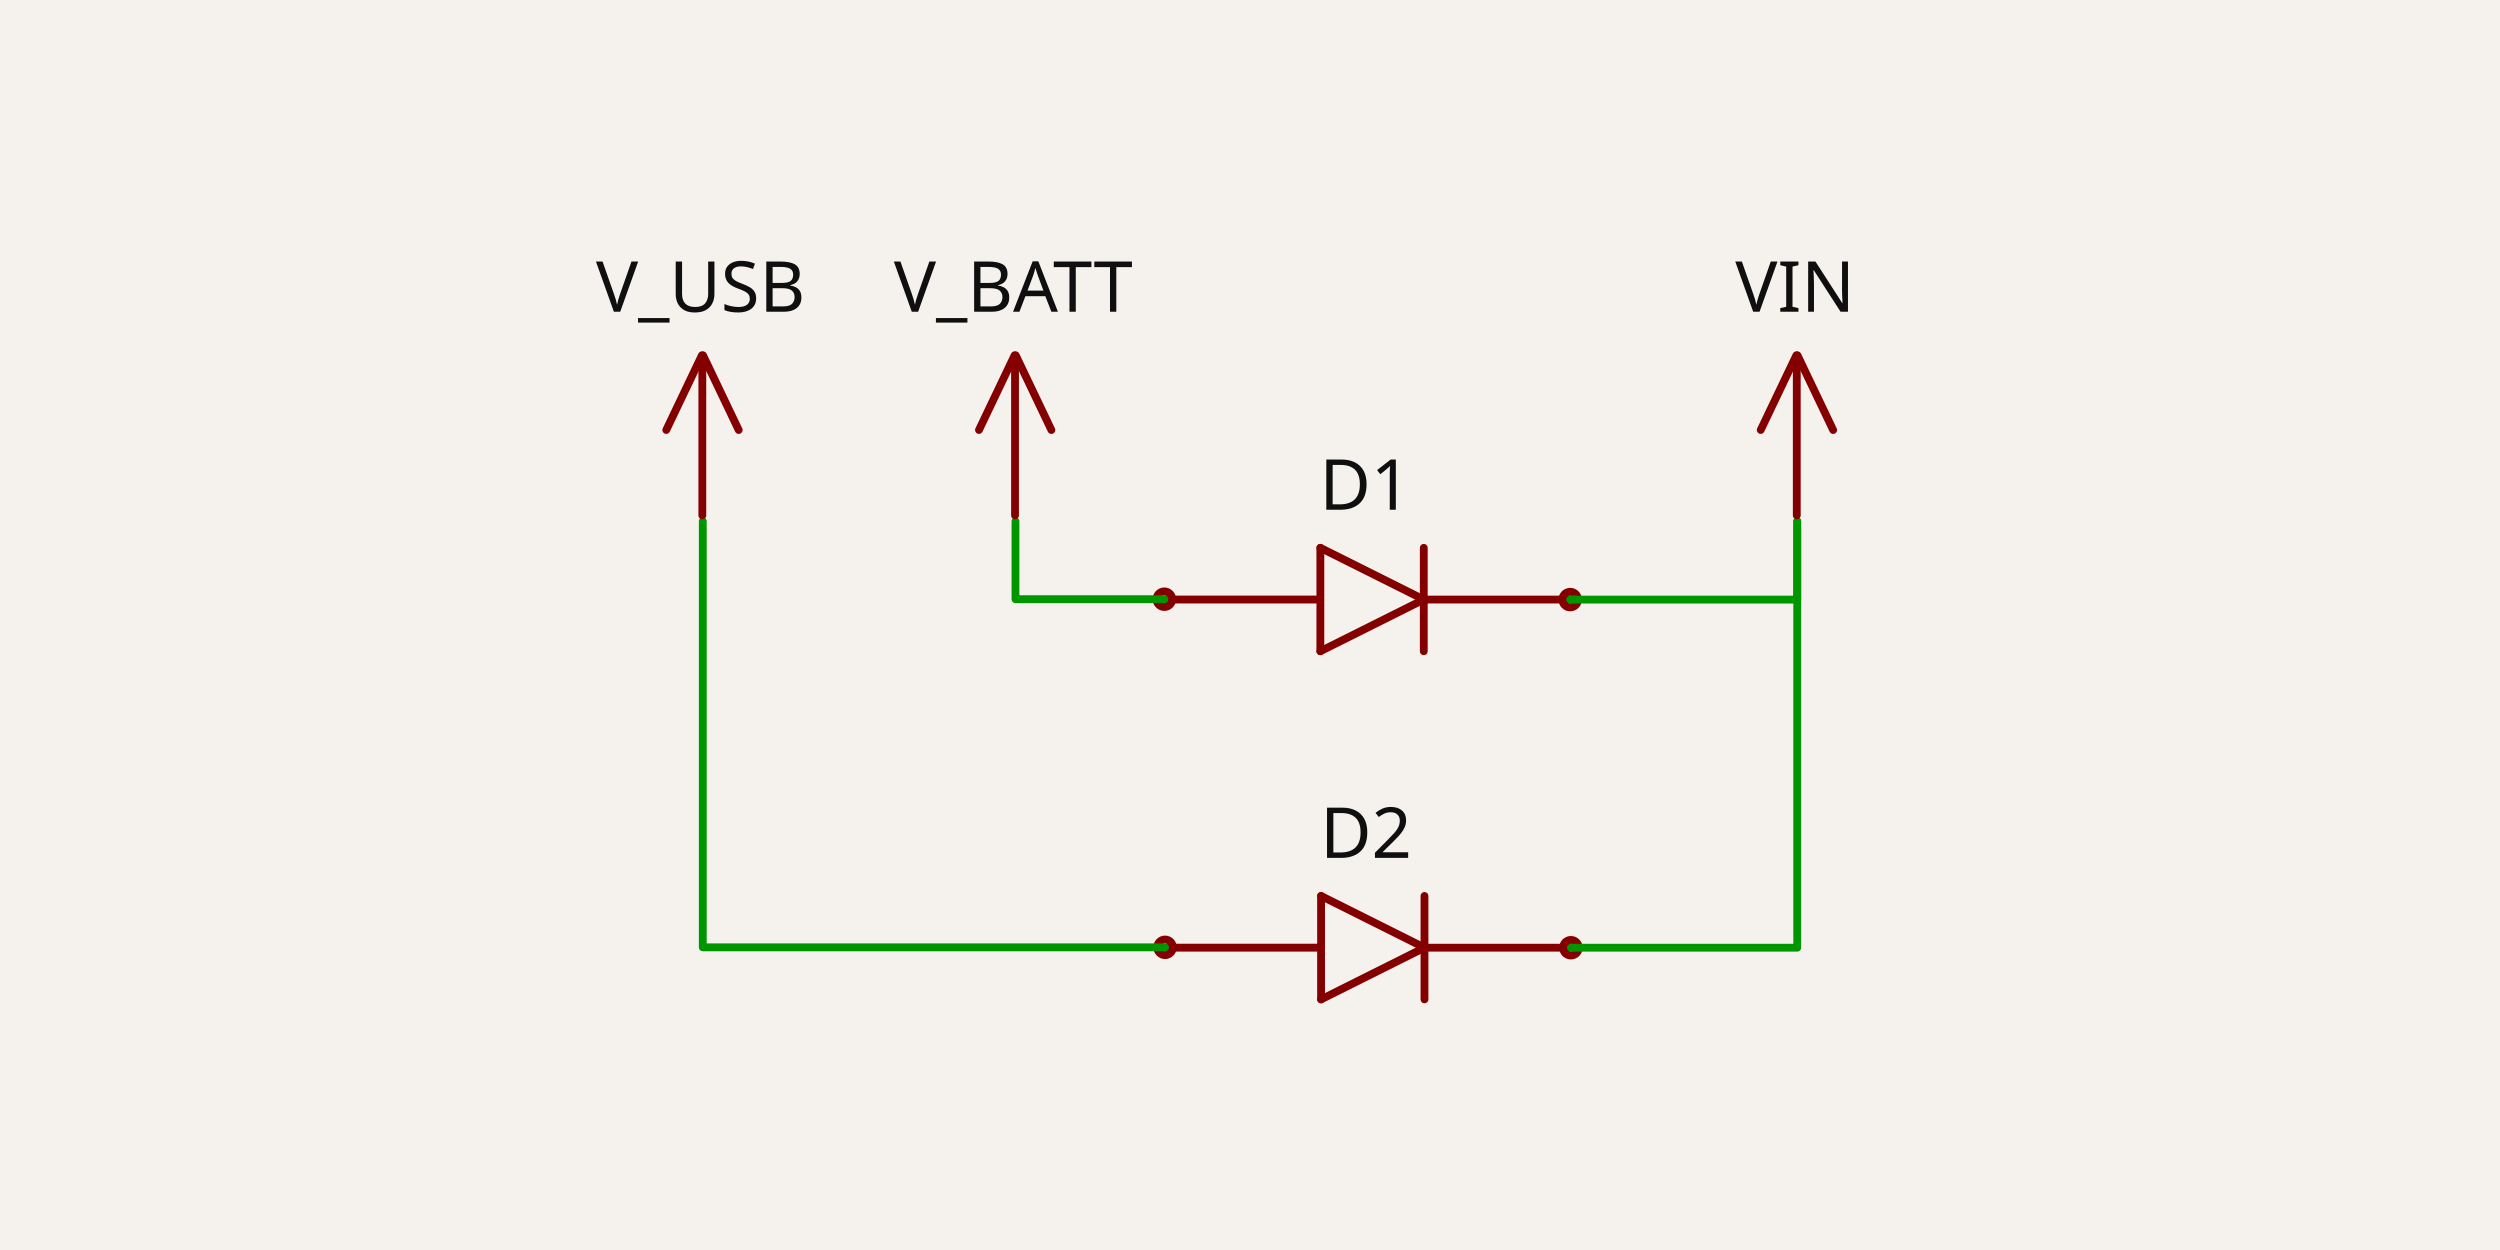
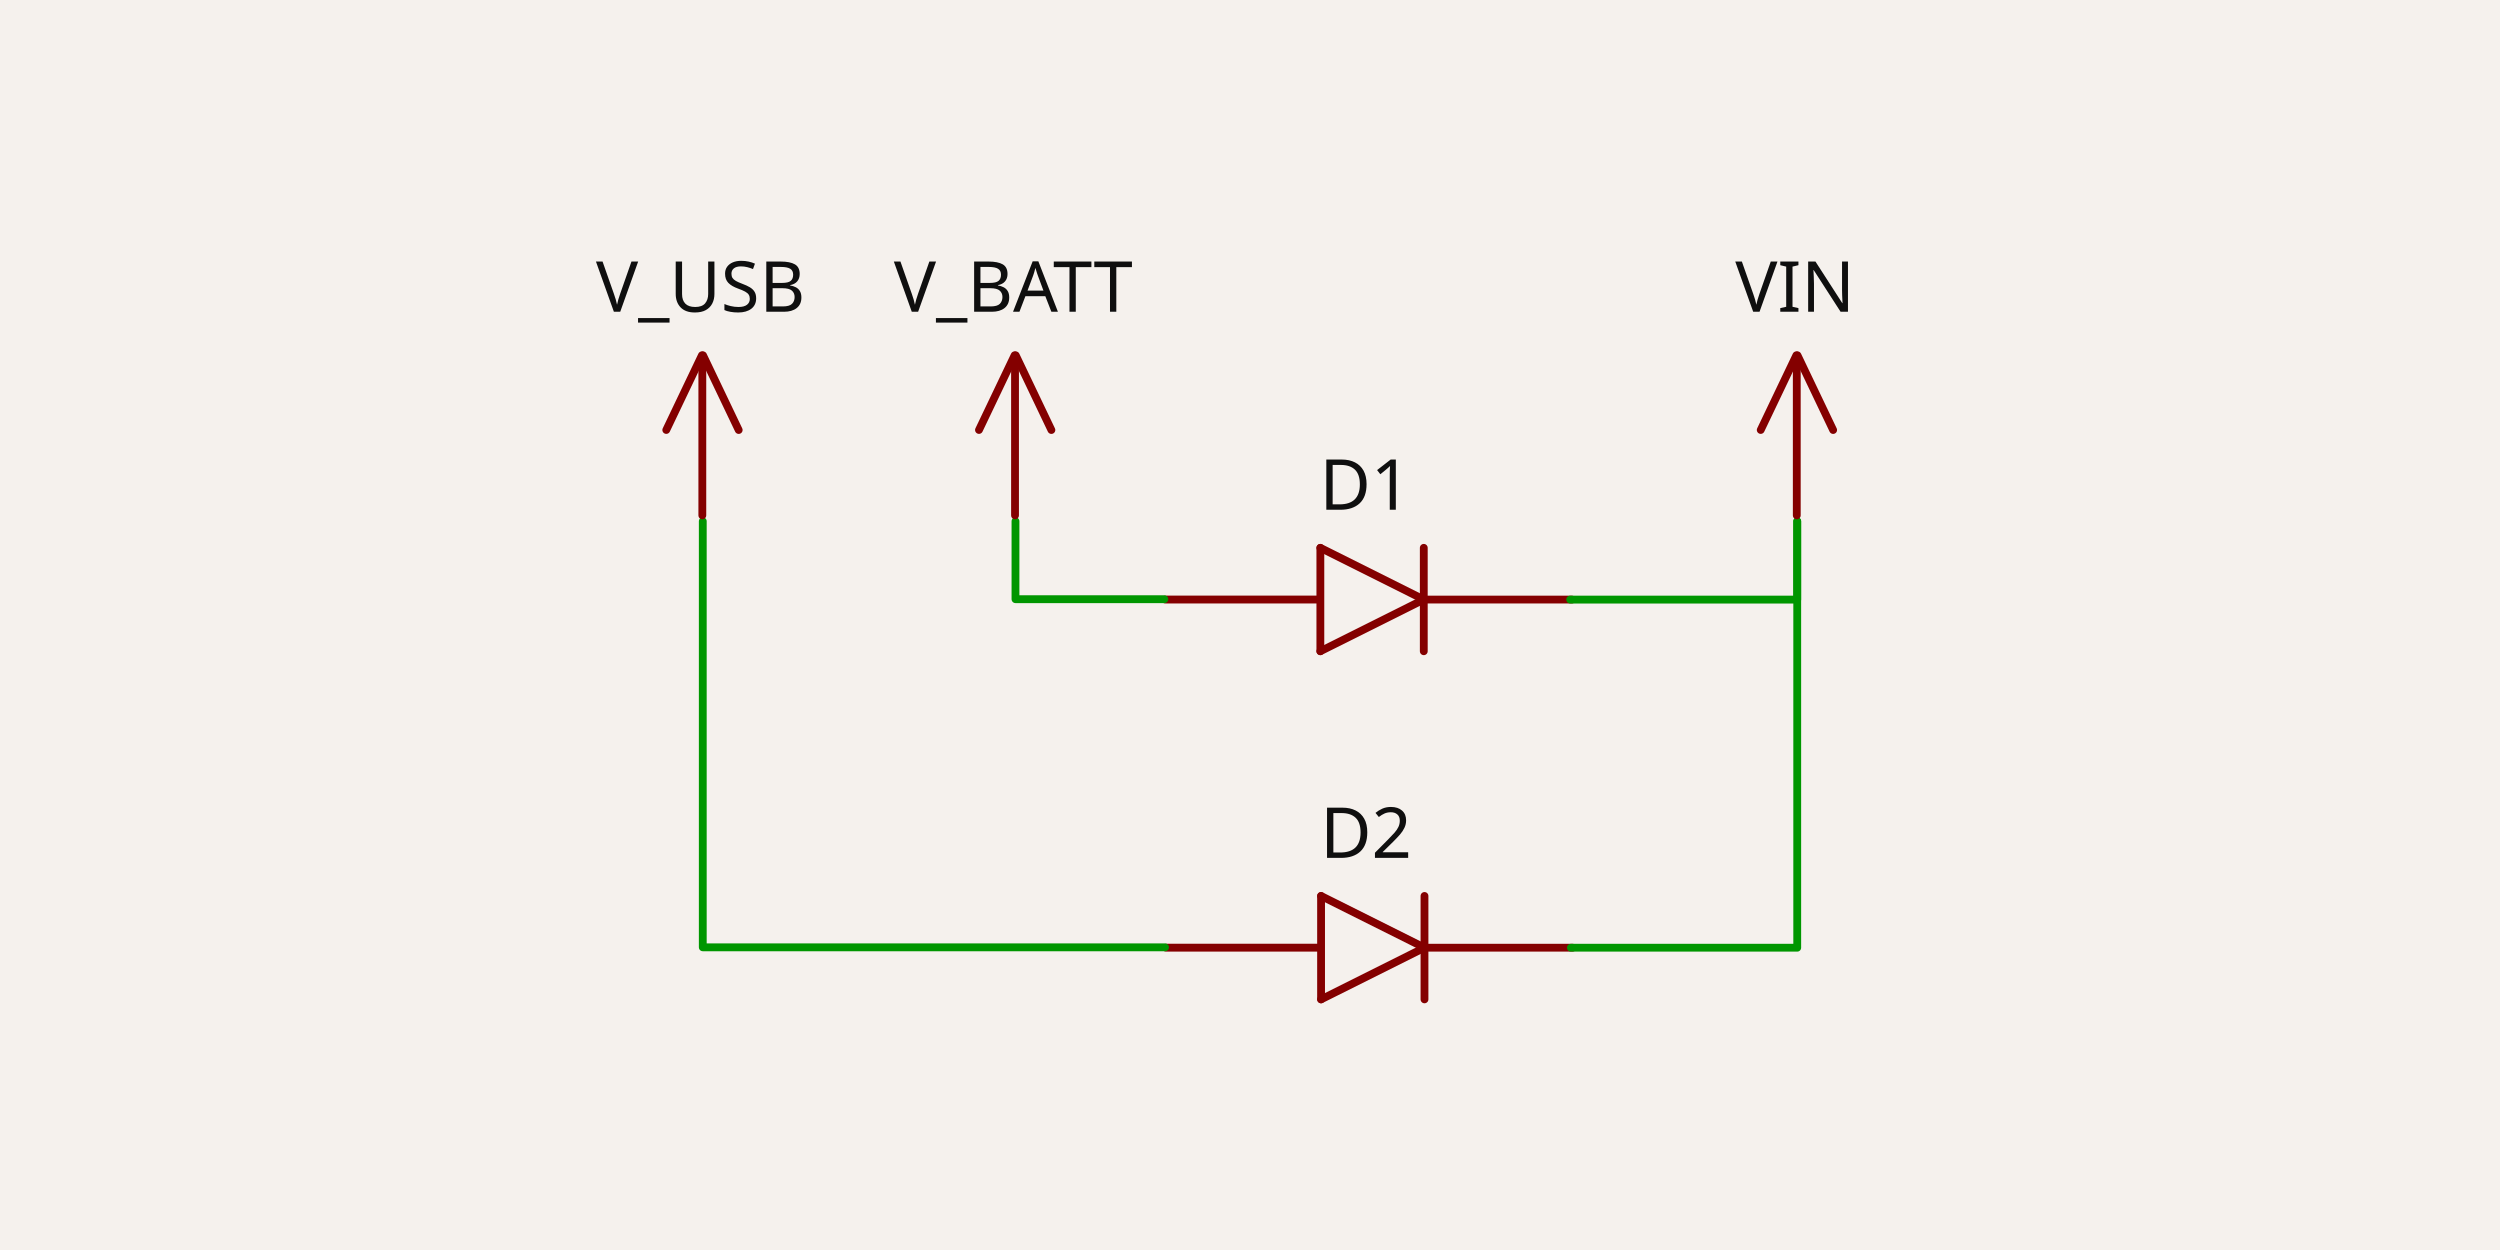
- <svg xmlns="http://www.w3.org/2000/svg" width="1200" height="600" style="background-color: rgb(245, 241, 237)" data-real-to-screen-transform="matrix(187.6200253799,0,0,-187.6200253799,656.286007614,287.7090549193)">
+ <svg xmlns="http://www.w3.org/2000/svg" width="1200" height="600" style="background-color: rgb(245, 241, 237)" data-real-to-screen-transform="matrix(187.6200253799,0,0,-187.6200253799,656.286007614,287.7090549193)" data-software-used-string="@tscircuit/core@0.0.532">
  <style>
              .boundary { fill: rgb(245, 241, 237); }
              .schematic-boundary { fill: none; stroke: #fff; }
              .component { fill: none; stroke: rgb(132, 0, 0); }
              .chip { fill: rgb(255, 255, 194); stroke: rgb(132, 0, 0); }
              .component-pin { fill: none; stroke: rgb(132, 0, 0); }
              .trace:hover {
                filter: invert(1);
              }
              .trace:hover .trace-crossing-outline {
                opacity: 0;
              }
              .trace:hover .trace-junction {
                filter: invert(1);
              }
              .text { font-family: sans-serif; fill: rgb(0, 150, 0); }
              .pin-number { fill: rgb(169, 0, 0); }
              .port-label { fill: rgb(0, 100, 100); }
              .component-name { fill: rgb(0, 100, 100); }
            </style>
  <rect class="boundary" x="0" y="0" width="1200" height="600" />
  <g data-circuit-json-type="schematic_component" data-schematic-component-id="schematic_component_0">
    <rect class="component-overlay" x="559.311" y="262.958" width="195.172" height="49.641" fill="transparent" />
    <path d="M 683.414 287.779 L 633.773 312.599" stroke="rgb(132, 0, 0)" fill="none" stroke-width="3.752px" stroke-linecap="round" />
    <path d="M 633.773 262.958 L 683.414 287.779" stroke="rgb(132, 0, 0)" fill="none" stroke-width="3.752px" stroke-linecap="round" />
    <path d="M 633.773 312.599 L 633.773 262.958" stroke="rgb(132, 0, 0)" fill="none" stroke-width="3.752px" stroke-linecap="round" />
    <path d="M 683.414 262.958 L 683.414 312.599" stroke="rgb(132, 0, 0)" fill="none" stroke-width="3.752px" stroke-linecap="round" />
    <path d="M 633.359 287.779 L 559.311 287.779" stroke="rgb(132, 0, 0)" fill="none" stroke-width="3.752px" stroke-linecap="round" />
    <path d="M 754.483 287.795 L 684.367 287.795" stroke="rgb(132, 0, 0)" fill="none" stroke-width="3.752px" stroke-linecap="round" />
    <text x="655.343" y="244.689" fill="rgb(15, 15, 15)" font-family="sans-serif" text-anchor="middle" dominant-baseline="auto" font-size="33.772px">D1</text>
    <text x="656.265" y="347.393" fill="rgb(15, 15, 15)" font-family="sans-serif" text-anchor="middle" dominant-baseline="hanging" font-size="33.772px" />
-     <circle cx="558.884" cy="287.613" r="3.752px" stroke-width="3.752px" fill="none" stroke="rgb(132, 0, 0)" />
-     <circle cx="753.688" cy="287.805" r="3.752px" stroke-width="3.752px" fill="none" stroke="rgb(132, 0, 0)" />
  </g>
  <g data-circuit-json-type="schematic_component" data-schematic-component-id="schematic_component_1">
    <rect class="component-overlay" x="559.652" y="430.06" width="195.172" height="49.641" fill="transparent" />
    <path d="M 683.755 454.881 L 634.114 479.702" stroke="rgb(132, 0, 0)" fill="none" stroke-width="3.752px" stroke-linecap="round" />
    <path d="M 634.114 430.06 L 683.755 454.881" stroke="rgb(132, 0, 0)" fill="none" stroke-width="3.752px" stroke-linecap="round" />
    <path d="M 634.114 479.702 L 634.114 430.06" stroke="rgb(132, 0, 0)" fill="none" stroke-width="3.752px" stroke-linecap="round" />
    <path d="M 683.755 430.06 L 683.755 479.702" stroke="rgb(132, 0, 0)" fill="none" stroke-width="3.752px" stroke-linecap="round" />
    <path d="M 633.7 454.881 L 559.652 454.881" stroke="rgb(132, 0, 0)" fill="none" stroke-width="3.752px" stroke-linecap="round" />
    <path d="M 754.824 454.897 L 684.709 454.897" stroke="rgb(132, 0, 0)" fill="none" stroke-width="3.752px" stroke-linecap="round" />
    <text x="655.685" y="411.791" fill="rgb(15, 15, 15)" font-family="sans-serif" text-anchor="middle" dominant-baseline="auto" font-size="33.772px">D2</text>
    <text x="656.606" y="514.495" fill="rgb(15, 15, 15)" font-family="sans-serif" text-anchor="middle" dominant-baseline="hanging" font-size="33.772px" />
-     <circle cx="559.225" cy="454.715" r="3.752px" stroke-width="3.752px" fill="none" stroke="rgb(132, 0, 0)" />
-     <circle cx="754.03" cy="454.907" r="3.752px" stroke-width="3.752px" fill="none" stroke="rgb(132, 0, 0)" />
  </g>
  <g class="trace" data-circuit-json-type="schematic_trace" data-schematic-trace-id="schematic_trace_0">
    <path d="M 559.225 454.715 L 337.332 454.715 L 337.332 250.185" class="trace-invisible-hover-outline" stroke="rgb(0, 150, 0)" fill="none" stroke-width="30.019px" stroke-linecap="round" opacity="0" stroke-linejoin="round" />
    <path d="M 559.225 454.715 L 337.332 454.715 L 337.332 250.185" stroke="rgb(0, 150, 0)" fill="none" stroke-width="3.752px" stroke-linecap="round" stroke-linejoin="round" />
  </g>
  <g class="trace" data-circuit-json-type="schematic_trace" data-schematic-trace-id="schematic_trace_1">
    <path d="M 754.03 454.907 L 862.668 454.907 L 862.668 250.185" class="trace-invisible-hover-outline" stroke="rgb(0, 150, 0)" fill="none" stroke-width="30.019px" stroke-linecap="round" opacity="0" stroke-linejoin="round" />
    <path d="M 754.03 454.907 L 862.668 454.907 L 862.668 250.185" stroke="rgb(0, 150, 0)" fill="none" stroke-width="3.752px" stroke-linecap="round" stroke-linejoin="round" />
  </g>
  <g class="trace" data-circuit-json-type="schematic_trace" data-schematic-trace-id="schematic_trace_2">
    <path d="M 753.688 287.805 L 862.668 287.805 L 862.668 250.185" class="trace-invisible-hover-outline" stroke="rgb(0, 150, 0)" fill="none" stroke-width="30.019px" stroke-linecap="round" opacity="0" stroke-linejoin="round" />
    <path d="M 753.688 287.805 L 862.668 287.805 L 862.668 250.185" stroke="rgb(0, 150, 0)" fill="none" stroke-width="3.752px" stroke-linecap="round" stroke-linejoin="round" />
  </g>
  <g class="trace" data-circuit-json-type="schematic_trace" data-schematic-trace-id="schematic_trace_3">
    <path d="M 558.884 287.613 L 487.428 287.613 L 487.428 250.185" class="trace-invisible-hover-outline" stroke="rgb(0, 150, 0)" fill="none" stroke-width="30.019px" stroke-linecap="round" opacity="0" stroke-linejoin="round" />
    <path d="M 558.884 287.613 L 487.428 287.613 L 487.428 250.185" stroke="rgb(0, 150, 0)" fill="none" stroke-width="3.752px" stroke-linecap="round" stroke-linejoin="round" />
  </g>
  <rect class="component-overlay" x="319.811" y="170.539" width="34.762" height="76.842" fill="transparent" />
  <path d="M 336.917 170.539 L 319.811 206.387" stroke="rgb(132, 0, 0)" fill="none" stroke-width="3.752px" stroke-linecap="round" />
  <path d="M 337.467 170.557 L 354.573 206.406" stroke="rgb(132, 0, 0)" fill="none" stroke-width="3.752px" stroke-linecap="round" />
  <path d="M 337.115 171.485 L 337.115 247.381" stroke="rgb(132, 0, 0)" fill="none" stroke-width="3.752px" stroke-linecap="round" />
  <text x="336.276" y="159.544" fill="rgb(15, 15, 15)" font-family="sans-serif" text-anchor="middle" dominant-baseline="ideographic" font-size="33.772px">V_USB</text>
  <rect class="component-overlay" x="845.147" y="170.539" width="34.762" height="76.842" fill="transparent" />
  <path d="M 862.254 170.539 L 845.147 206.387" stroke="rgb(132, 0, 0)" fill="none" stroke-width="3.752px" stroke-linecap="round" />
  <path d="M 862.803 170.557 L 879.909 206.406" stroke="rgb(132, 0, 0)" fill="none" stroke-width="3.752px" stroke-linecap="round" />
  <path d="M 862.451 171.485 L 862.451 247.381" stroke="rgb(132, 0, 0)" fill="none" stroke-width="3.752px" stroke-linecap="round" />
  <text x="861.612" y="159.544" fill="rgb(15, 15, 15)" font-family="sans-serif" text-anchor="middle" dominant-baseline="ideographic" font-size="33.772px">VIN</text>
  <rect class="component-overlay" x="469.907" y="170.539" width="34.762" height="76.842" fill="transparent" />
  <path d="M 487.013 170.539 L 469.907 206.387" stroke="rgb(132, 0, 0)" fill="none" stroke-width="3.752px" stroke-linecap="round" />
  <path d="M 487.563 170.557 L 504.669 206.406" stroke="rgb(132, 0, 0)" fill="none" stroke-width="3.752px" stroke-linecap="round" />
  <path d="M 487.211 171.485 L 487.211 247.381" stroke="rgb(132, 0, 0)" fill="none" stroke-width="3.752px" stroke-linecap="round" />
  <text x="486.372" y="159.544" fill="rgb(15, 15, 15)" font-family="sans-serif" text-anchor="middle" dominant-baseline="ideographic" font-size="33.772px">V_BATT</text>
</svg>
